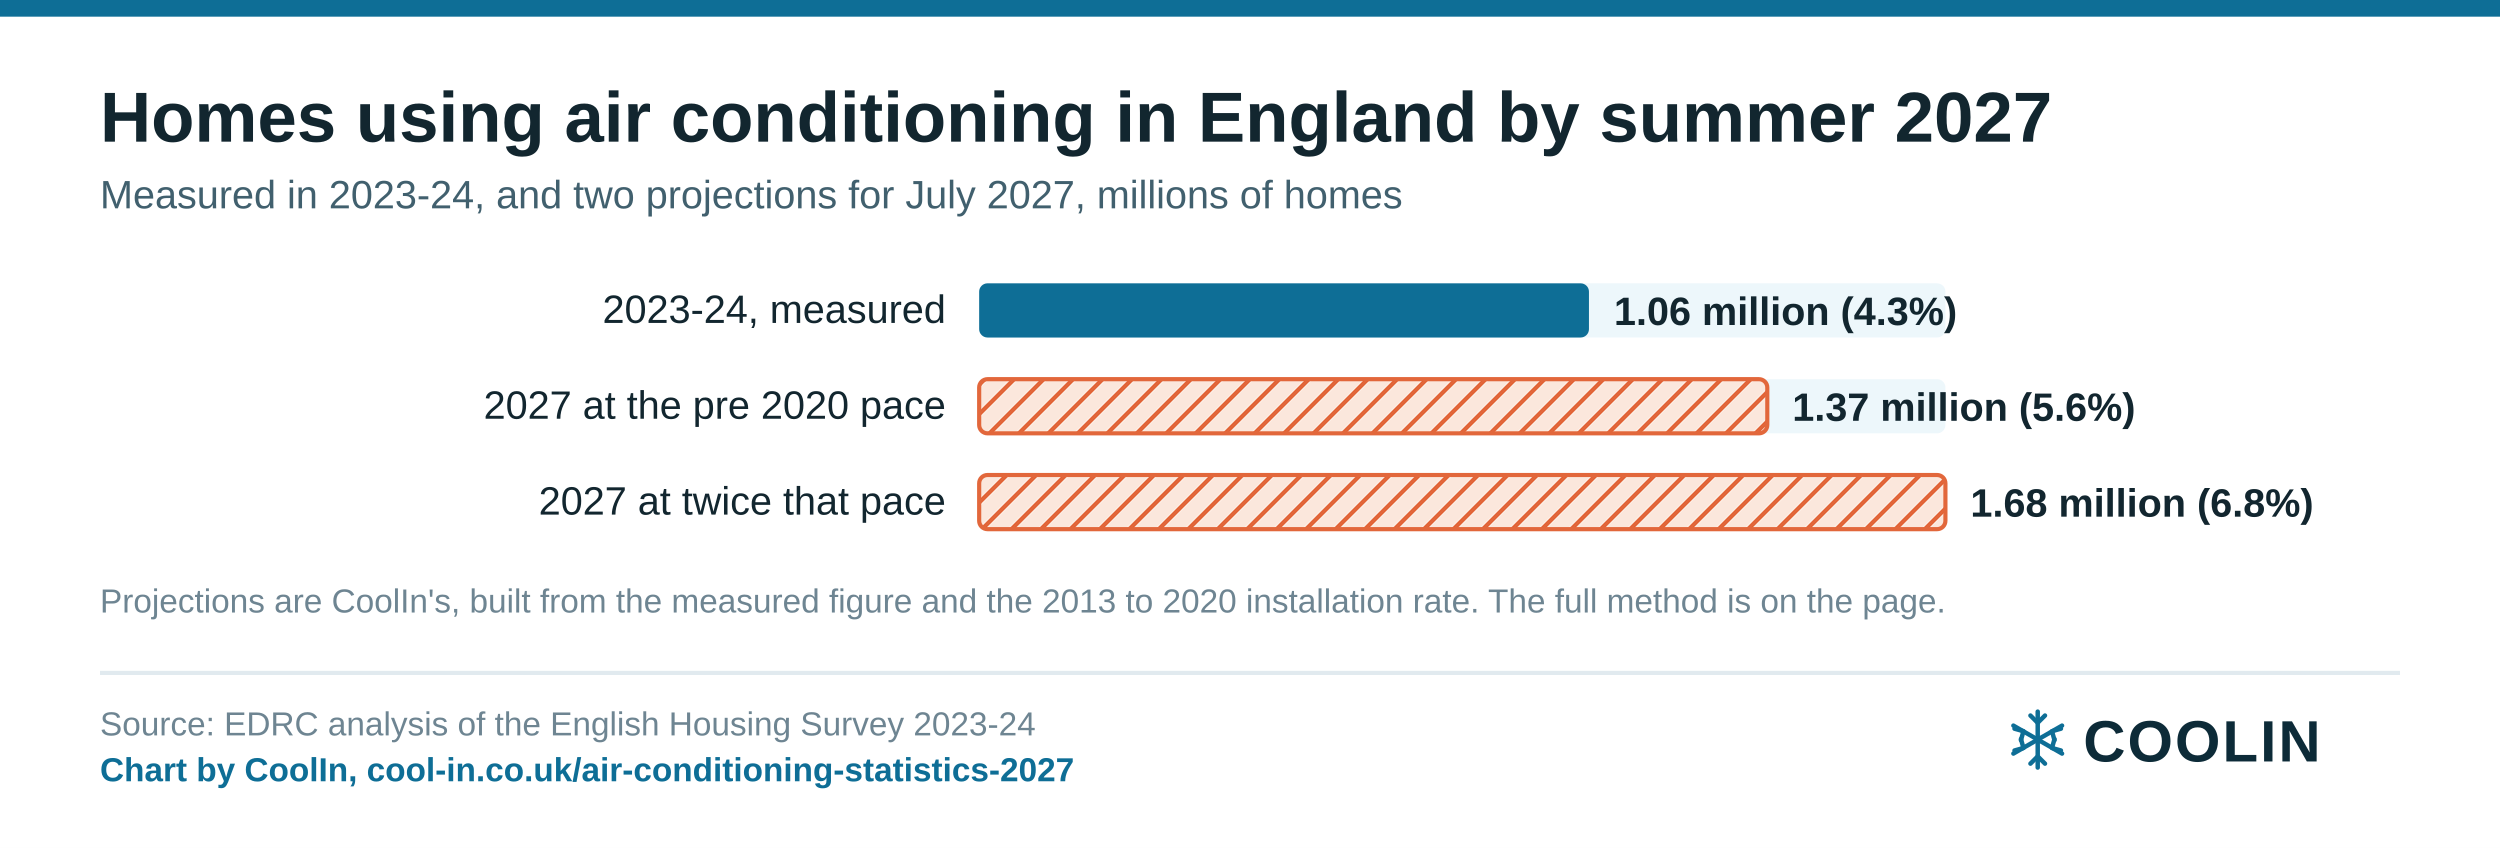
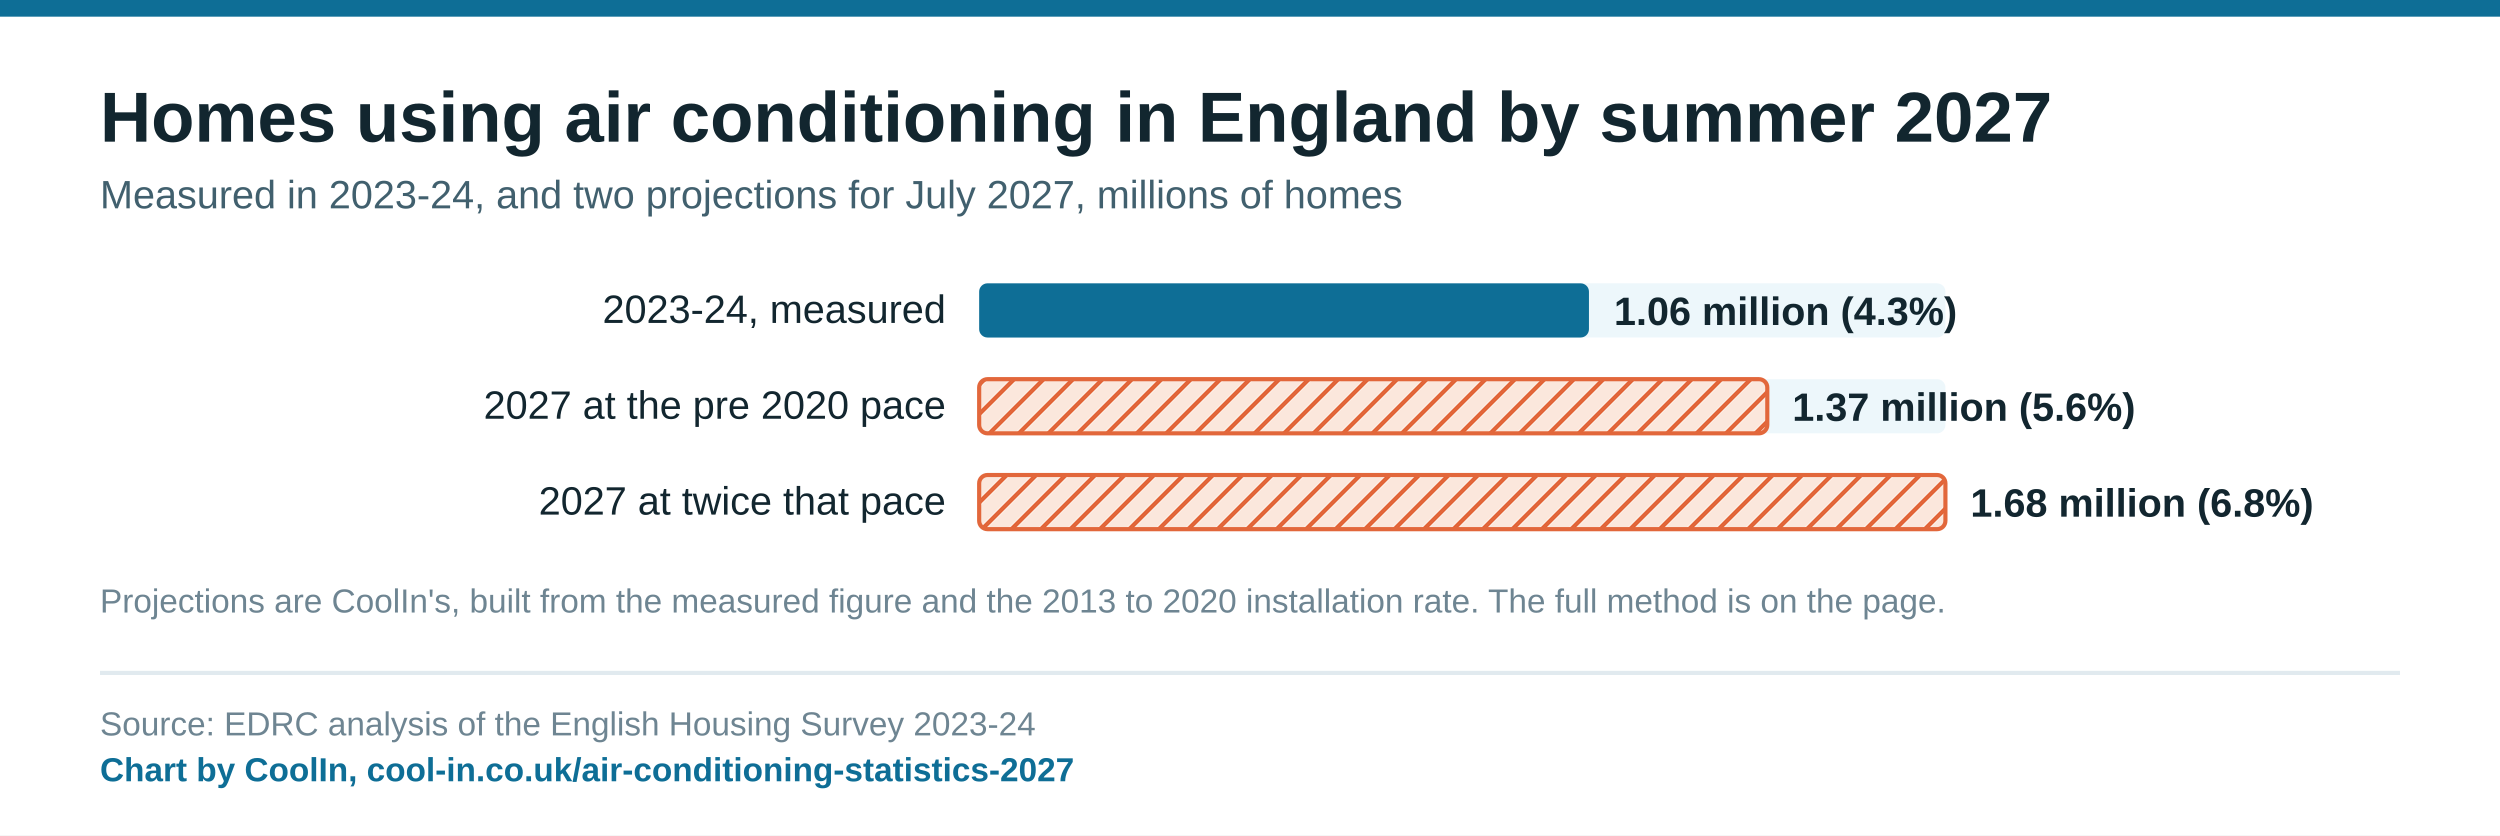
- <svg xmlns="http://www.w3.org/2000/svg" viewBox="0 0 1200 407" width="1200" height="407" font-family="Arial, Helvetica, sans-serif">
-   <rect width="1200" height="407" fill="#FFFFFF" />
+ <svg xmlns="http://www.w3.org/2000/svg" viewBox="0 0 1200 401" width="1200" height="401" font-family="Arial, Helvetica, sans-serif">
+   <rect width="1200" height="401" fill="#FFFFFF" />
  <rect width="1200" height="8" fill="#0E6E96" />
  <text x="48" y="68" font-size="34" font-weight="700" fill="#12262F">Homes using air conditioning in England by summer 2027</text>
  <text x="48" y="100" font-size="19" fill="#41606E">Measured in 2023-24, and two projections for July 2027, millions of homes</text>
  <g transform="translate(0,130)">
    <defs>
      <pattern id="hatch" width="10" height="10" patternUnits="userSpaceOnUse" patternTransform="rotate(45)">
        <rect width="10" height="10" fill="#FBE7DC" />
        <line x1="0" y1="0" x2="0" y2="10" stroke="#E2673B" stroke-width="4" />
      </pattern>
    </defs>
    <text x="454" y="25" font-size="19" font-weight="400" fill="#12262F" text-anchor="end">2023-24, measured</text>
    <rect x="470" y="6" width="463.8" height="26" rx="4" fill="#D7EDF7" opacity=".45" />
    <rect x="470" y="6" width="292.7" height="26" rx="4" fill="#0E6E96" />
    <text x="774.7" y="26" font-size="19" font-weight="700" fill="#12262F">1.06 million (4.3%)</text>
    <text x="454" y="71" font-size="19" font-weight="400" fill="#12262F" text-anchor="end">2027 at the pre 2020 pace</text>
    <rect x="470" y="52" width="463.8" height="26" rx="4" fill="#D7EDF7" opacity=".45" />
    <rect x="470" y="52" width="378.3" height="26" rx="4" fill="url(#hatch)" stroke="#E2673B" stroke-width="2" />
    <text x="860.3" y="72" font-size="19" font-weight="700" fill="#12262F">1.37 million (5.6%)</text>
    <text x="454" y="117" font-size="19" font-weight="400" fill="#12262F" text-anchor="end">2027 at twice that pace</text>
    <rect x="470" y="98" width="463.8" height="26" rx="4" fill="#D7EDF7" opacity=".45" />
    <rect x="470" y="98" width="463.8" height="26" rx="4" fill="url(#hatch)" stroke="#E2673B" stroke-width="2" />
    <text x="945.8" y="118" font-size="19" font-weight="700" fill="#12262F">1.68 million (6.8%)</text>
  </g>
  <text x="48" y="294" font-size="16" fill="#6E8592">Projections are CoolIn's, built from the measured figure and the 2013 to 2020 installation rate. The full method is on the page.</text>
  <line x1="48" y1="323" x2="1152" y2="323" stroke="#E1EAEF" stroke-width="2" />
  <text x="48" y="353" font-size="16" fill="#6E8592">Source: EDRC analysis of the English Housing Survey 2023-24</text>
  <text x="48" y="375" font-size="16" font-weight="700" fill="#0E6E96">Chart by CoolIn, cool-in.co.uk/air-conditioning-statistics-2027</text>
-   <g transform="translate(962,338.9) scale(1.342)" fill="none" stroke="#0E6E96" stroke-width="1.6" stroke-linecap="round">
-     <path d="M12 2v20" />
-     <path d="M3.3 7 20.7 17" />
-     <path d="M20.7 7 3.3 17" />
-     <path d="M12 6 9.4 3.4M12 6l2.6-2.6M12 18l-2.6 2.6M12 18l2.6 2.6" />
-     <path d="m17.1 9 3.2-.9M17.1 9l.9 3.2M6.9 15l-3.2.9M6.9 15 6 11.8" />
-     <path d="m17.1 15 3.2.9M17.1 15l.9-3.2M6.9 9l-3.2-.9M6.9 9 6 12.2" />
-   </g>
-   <text x="1000" y="365.5" font-size="28" font-weight="900" letter-spacing="1" fill="#0D2B38">COOLIN</text>
</svg>
